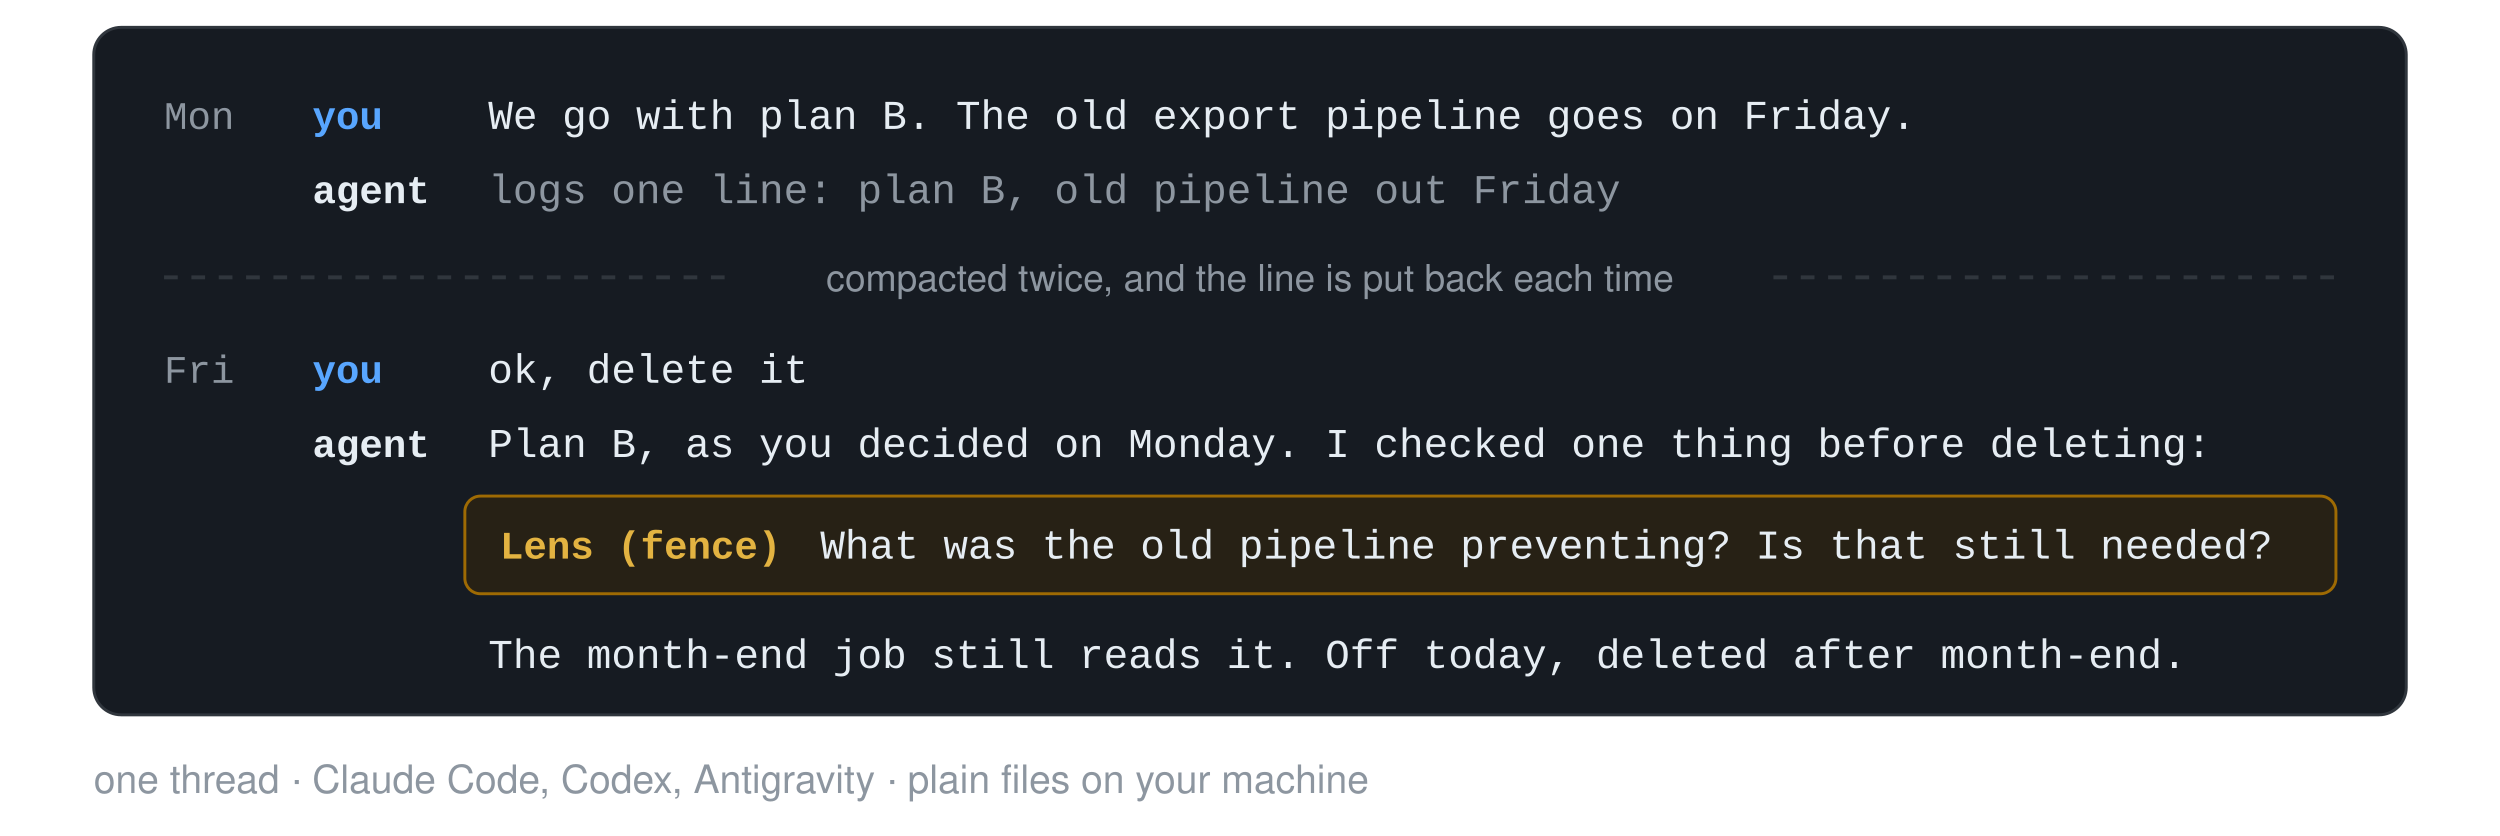
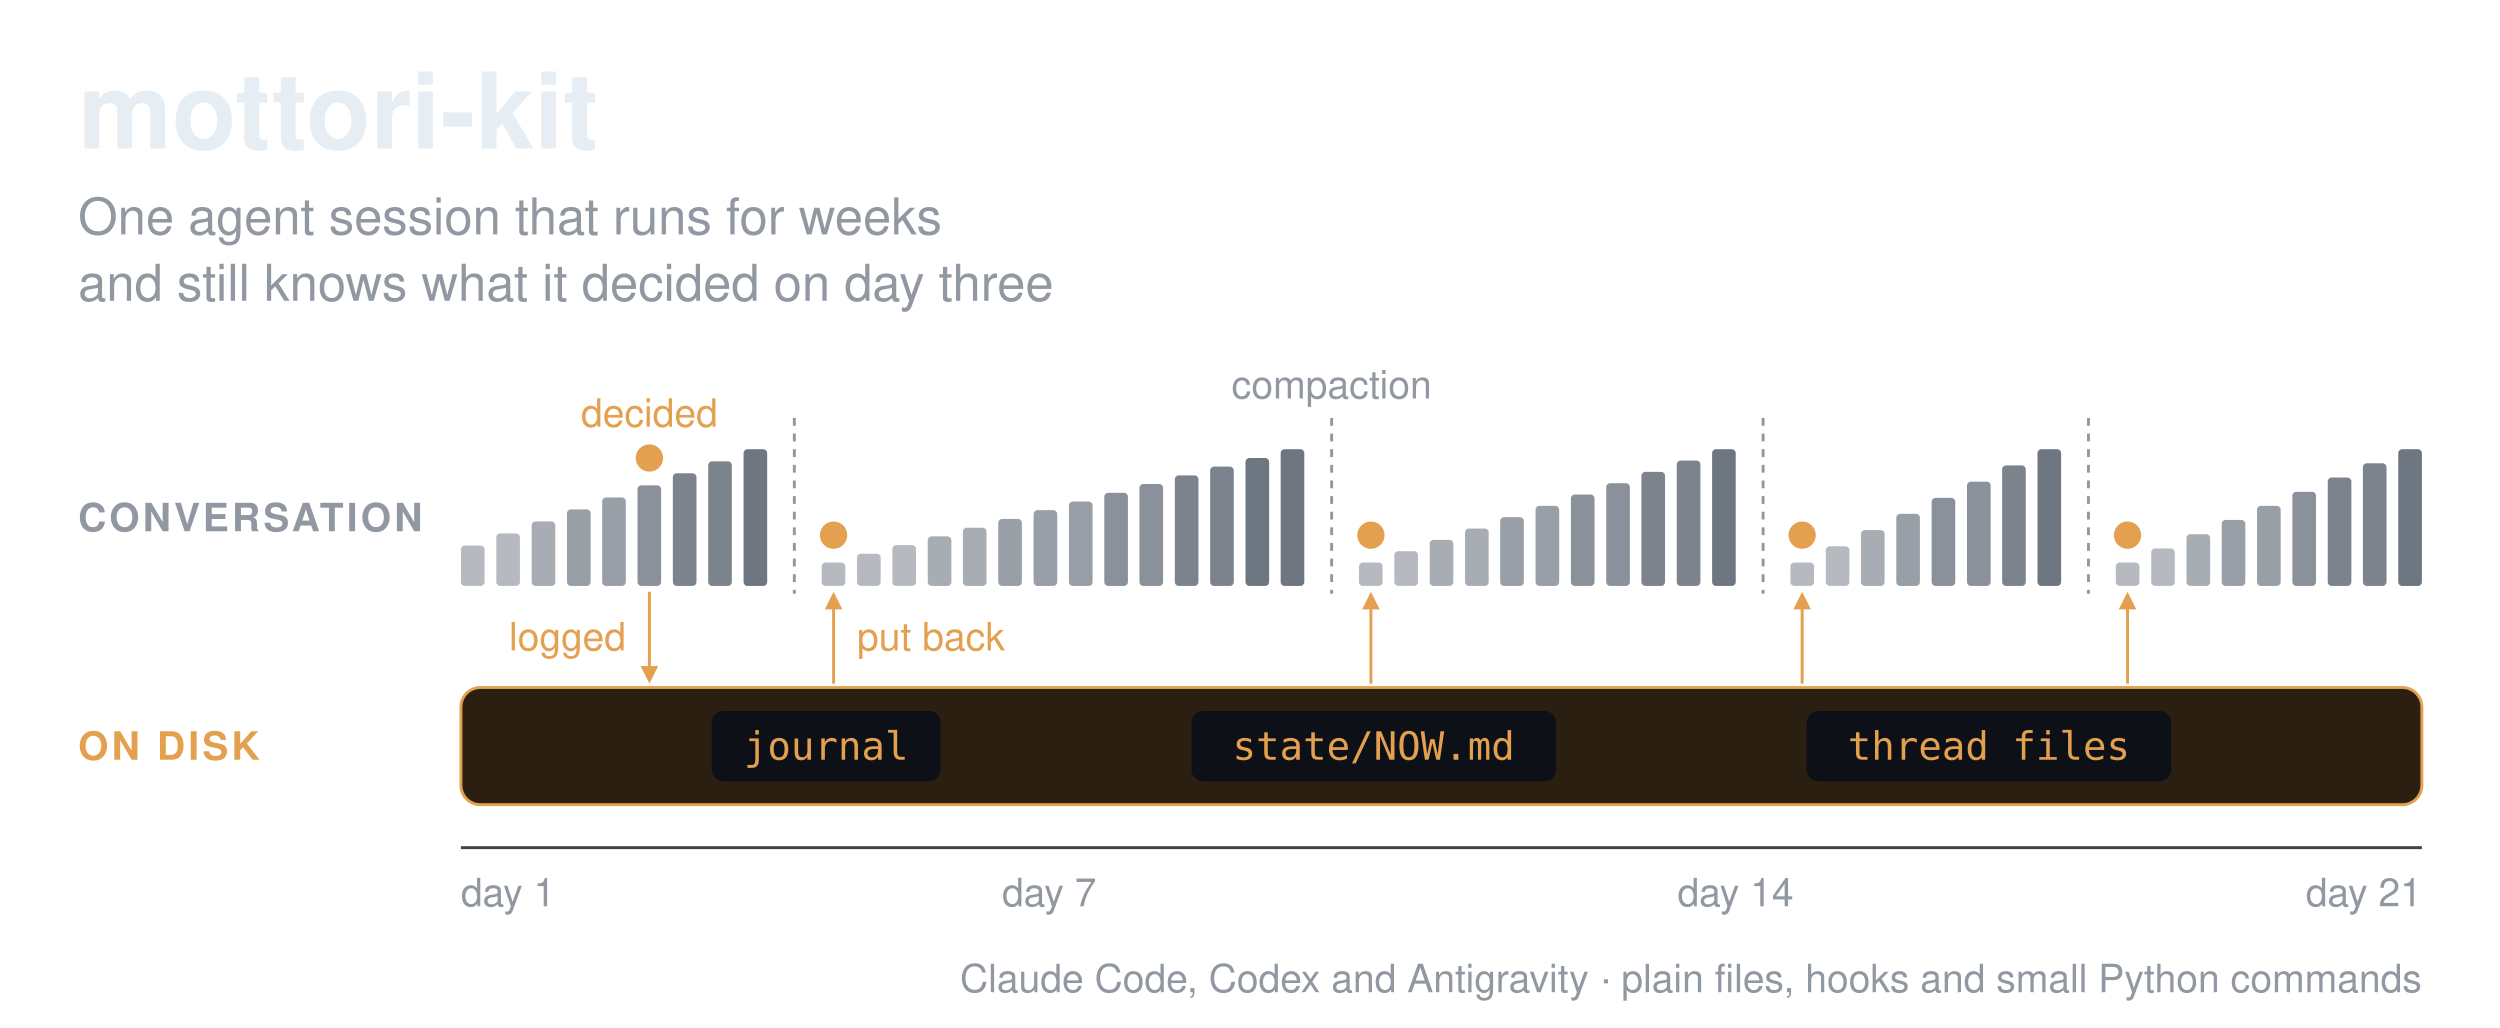
- <svg xmlns="http://www.w3.org/2000/svg" viewBox="0 0 1280 428" width="1280" height="428" role="img" aria-labelledby="t d">
-   <rect x="48" y="14" width="1184" height="352" rx="14" fill="#161b22" stroke="#30363d" stroke-width="1.5" />
-   <text x="84" y="66" font-size="20" font-family="ui-monospace, SFMono-Regular, Menlo, Consolas, 'Liberation Mono', monospace" fill="#8d96a0">Mon</text>
-   <text x="160" y="66" font-size="20" font-family="ui-monospace, SFMono-Regular, Menlo, Consolas, 'Liberation Mono', monospace" fill="#58a6ff" font-weight="700">you</text>
-   <text x="250" y="66" font-size="21" font-family="ui-monospace, SFMono-Regular, Menlo, Consolas, 'Liberation Mono', monospace" fill="#e6edf3">We go with plan B. The old export pipeline goes on Friday.</text>
-   <text x="160" y="104" font-size="20" font-family="ui-monospace, SFMono-Regular, Menlo, Consolas, 'Liberation Mono', monospace" fill="#e6edf3" font-weight="700">agent</text>
-   <text x="250" y="104" font-size="21" font-family="ui-monospace, SFMono-Regular, Menlo, Consolas, 'Liberation Mono', monospace" fill="#8d96a0">logs one line: plan B, old pipeline out Friday</text>
-   <line x1="84" y1="142" x2="372" y2="142" stroke="#30363d" stroke-width="2" stroke-dasharray="7 7" />
-   <text x="640" y="149" font-size="19" font-family="ui-sans-serif, -apple-system, 'Segoe UI', Helvetica, Arial, sans-serif" fill="#8d96a0" text-anchor="middle">compacted twice, and the line is put back each time</text>
-   <line x1="908" y1="142" x2="1196" y2="142" stroke="#30363d" stroke-width="2" stroke-dasharray="7 7" />
-   <text x="84" y="196" font-size="20" font-family="ui-monospace, SFMono-Regular, Menlo, Consolas, 'Liberation Mono', monospace" fill="#8d96a0">Fri</text>
-   <text x="160" y="196" font-size="20" font-family="ui-monospace, SFMono-Regular, Menlo, Consolas, 'Liberation Mono', monospace" fill="#58a6ff" font-weight="700">you</text>
-   <text x="250" y="196" font-size="21" font-family="ui-monospace, SFMono-Regular, Menlo, Consolas, 'Liberation Mono', monospace" fill="#e6edf3">ok, delete it</text>
-   <text x="160" y="234" font-size="20" font-family="ui-monospace, SFMono-Regular, Menlo, Consolas, 'Liberation Mono', monospace" fill="#e6edf3" font-weight="700">agent</text>
-   <text x="250" y="234" font-size="21" font-family="ui-monospace, SFMono-Regular, Menlo, Consolas, 'Liberation Mono', monospace" fill="#e6edf3">Plan B, as you decided on Monday. I checked one thing before deleting:</text>
-   <rect x="238" y="254" width="958" height="50" rx="8" fill="#272115" stroke="#9e6a03" stroke-width="1.5" />
-   <text x="256" y="286" font-size="20" font-family="ui-monospace, SFMono-Regular, Menlo, Consolas, 'Liberation Mono', monospace" fill="#e3b341" font-weight="700">Lens (fence)</text>
-   <text x="420" y="286" font-size="21" font-family="ui-monospace, SFMono-Regular, Menlo, Consolas, 'Liberation Mono', monospace" fill="#e6edf3">What was the old pipeline preventing? Is that still needed?</text>
-   <text x="250" y="342" font-size="21" font-family="ui-monospace, SFMono-Regular, Menlo, Consolas, 'Liberation Mono', monospace" fill="#e6edf3">The month-end job still reads it. Off today, deleted after month-end.</text>
-   <text x="48" y="406" font-size="20" font-family="ui-sans-serif, -apple-system, 'Segoe UI', Helvetica, Arial, sans-serif" fill="#8d96a0">one thread  ·  Claude Code, Codex, Antigravity  ·  plain files on your machine</text>
+ <svg xmlns="http://www.w3.org/2000/svg" viewBox="0 0 1280 526" width="1280" height="526" role="img" aria-labelledby="t d">
+   <text x="40" y="76" font-size="54" font-family="ui-sans-serif, -apple-system, 'Segoe UI', Helvetica, Arial, sans-serif" fill="#e6edf3" font-weight="700">mottori-kit</text>
+   <text x="40" y="120" font-size="26" font-family="ui-sans-serif, -apple-system, 'Segoe UI', Helvetica, Arial, sans-serif" fill="#9198a1">One agent session that runs for weeks</text>
+   <text x="40" y="154" font-size="26" font-family="ui-sans-serif, -apple-system, 'Segoe UI', Helvetica, Arial, sans-serif" fill="#9198a1">and still knows what it decided on day three</text>
+   <line x1="406.7" y1="214" x2="406.7" y2="304" stroke="#9198a1" stroke-width="1.5" stroke-dasharray="4 4" />
+   <line x1="681.8" y1="214" x2="681.8" y2="304" stroke="#9198a1" stroke-width="1.5" stroke-dasharray="4 4" />
+   <line x1="902.7" y1="214" x2="902.7" y2="304" stroke="#9198a1" stroke-width="1.5" stroke-dasharray="4 4" />
+   <line x1="1069.3" y1="214" x2="1069.3" y2="304" stroke="#9198a1" stroke-width="1.5" stroke-dasharray="4 4" />
+   <text x="681.8" y="204" font-size="20" font-family="ui-sans-serif, -apple-system, 'Segoe UI', Helvetica, Arial, sans-serif" fill="#9198a1" text-anchor="middle">compaction</text>
+   <rect x="236" y="279.3" width="12.1" height="20.7" rx="2" fill="#6e7681" opacity="0.5" />
+   <rect x="254.1" y="273.1" width="12.1" height="26.9" rx="2" fill="#6e7681" opacity="0.5" />
+   <rect x="272.2" y="267" width="12.1" height="33" rx="2" fill="#6e7681" opacity="0.6" />
+   <rect x="290.3" y="260.8" width="12.1" height="39.2" rx="2" fill="#6e7681" opacity="0.7" />
+   <rect x="308.3" y="254.7" width="12.1" height="45.3" rx="2" fill="#6e7681" opacity="0.7" />
+   <rect x="326.4" y="248.5" width="12.1" height="51.5" rx="2" fill="#6e7681" opacity="0.8" />
+   <rect x="344.5" y="242.3" width="12.1" height="57.7" rx="2" fill="#6e7681" opacity="0.9" />
+   <rect x="362.6" y="236.2" width="12.1" height="63.8" rx="2" fill="#6e7681" opacity="0.9" />
+   <rect x="380.7" y="230" width="12.1" height="70" rx="2" fill="#6e7681" opacity="1" />
+   <rect x="420.7" y="288" width="12.1" height="12" rx="2" fill="#6e7681" opacity="0.5" />
+   <rect x="438.8" y="283.5" width="12.1" height="16.5" rx="2" fill="#6e7681" opacity="0.5" />
+   <rect x="456.9" y="279.1" width="12.1" height="20.9" rx="2" fill="#6e7681" opacity="0.5" />
+   <rect x="475" y="274.6" width="12.1" height="25.4" rx="2" fill="#6e7681" opacity="0.6" />
+   <rect x="493" y="270.2" width="12.1" height="29.8" rx="2" fill="#6e7681" opacity="0.6" />
+   <rect x="511.1" y="265.7" width="12.1" height="34.3" rx="2" fill="#6e7681" opacity="0.7" />
+   <rect x="529.2" y="261.2" width="12.1" height="38.8" rx="2" fill="#6e7681" opacity="0.7" />
+   <rect x="547.3" y="256.8" width="12.1" height="43.2" rx="2" fill="#6e7681" opacity="0.7" />
+   <rect x="565.4" y="252.3" width="12.1" height="47.7" rx="2" fill="#6e7681" opacity="0.8" />
+   <rect x="583.4" y="247.8" width="12.1" height="52.2" rx="2" fill="#6e7681" opacity="0.8" />
+   <rect x="601.5" y="243.4" width="12.1" height="56.6" rx="2" fill="#6e7681" opacity="0.9" />
+   <rect x="619.6" y="238.9" width="12.1" height="61.1" rx="2" fill="#6e7681" opacity="0.9" />
+   <rect x="637.7" y="234.5" width="12.1" height="65.5" rx="2" fill="#6e7681" opacity="1" />
+   <rect x="655.7" y="230" width="12.1" height="70" rx="2" fill="#6e7681" opacity="1" />
+   <rect x="695.8" y="288" width="12.1" height="12" rx="2" fill="#6e7681" opacity="0.5" />
+   <rect x="713.9" y="282.2" width="12.1" height="17.8" rx="2" fill="#6e7681" opacity="0.5" />
+   <rect x="732" y="276.4" width="12.1" height="23.6" rx="2" fill="#6e7681" opacity="0.6" />
+   <rect x="750.1" y="270.6" width="12.1" height="29.4" rx="2" fill="#6e7681" opacity="0.6" />
+   <rect x="768.1" y="264.8" width="12.1" height="35.2" rx="2" fill="#6e7681" opacity="0.7" />
+   <rect x="786.2" y="259" width="12.1" height="41" rx="2" fill="#6e7681" opacity="0.7" />
+   <rect x="804.3" y="253.2" width="12.1" height="46.8" rx="2" fill="#6e7681" opacity="0.8" />
+   <rect x="822.4" y="247.4" width="12.1" height="52.6" rx="2" fill="#6e7681" opacity="0.8" />
+   <rect x="840.4" y="241.6" width="12.1" height="58.4" rx="2" fill="#6e7681" opacity="0.9" />
+   <rect x="858.5" y="235.8" width="12.1" height="64.2" rx="2" fill="#6e7681" opacity="0.9" />
+   <rect x="876.6" y="230" width="12.1" height="70" rx="2" fill="#6e7681" opacity="1" />
+   <rect x="916.7" y="288" width="12.1" height="12" rx="2" fill="#6e7681" opacity="0.5" />
+   <rect x="934.8" y="279.7" width="12.1" height="20.3" rx="2" fill="#6e7681" opacity="0.5" />
+   <rect x="952.8" y="271.4" width="12.1" height="28.6" rx="2" fill="#6e7681" opacity="0.6" />
+   <rect x="970.9" y="263.1" width="12.1" height="36.9" rx="2" fill="#6e7681" opacity="0.7" />
+   <rect x="989" y="254.9" width="12.1" height="45.1" rx="2" fill="#6e7681" opacity="0.8" />
+   <rect x="1007.1" y="246.6" width="12.1" height="53.4" rx="2" fill="#6e7681" opacity="0.8" />
+   <rect x="1025.1" y="238.3" width="12.1" height="61.7" rx="2" fill="#6e7681" opacity="0.9" />
+   <rect x="1043.2" y="230" width="12.1" height="70" rx="2" fill="#6e7681" opacity="1" />
+   <rect x="1083.3" y="288" width="12.1" height="12" rx="2" fill="#6e7681" opacity="0.5" />
+   <rect x="1101.4" y="280.8" width="12.1" height="19.2" rx="2" fill="#6e7681" opacity="0.5" />
+   <rect x="1119.5" y="273.5" width="12.1" height="26.5" rx="2" fill="#6e7681" opacity="0.6" />
+   <rect x="1137.5" y="266.2" width="12.1" height="33.8" rx="2" fill="#6e7681" opacity="0.7" />
+   <rect x="1155.6" y="259" width="12.1" height="41" rx="2" fill="#6e7681" opacity="0.7" />
+   <rect x="1173.7" y="251.8" width="12.1" height="48.2" rx="2" fill="#6e7681" opacity="0.8" />
+   <rect x="1191.8" y="244.5" width="12.1" height="55.5" rx="2" fill="#6e7681" opacity="0.9" />
+   <rect x="1209.8" y="237.2" width="12.1" height="62.8" rx="2" fill="#6e7681" opacity="0.9" />
+   <rect x="1227.9" y="230" width="12.1" height="70" rx="2" fill="#6e7681" opacity="1" />
+   <rect x="236" y="352" width="1004" height="60" rx="10" fill="#2a1f10" stroke="#e3a04f" stroke-width="1.5" />
+   <rect x="364.4" y="364" width="117.2" height="36" rx="6" fill="#0d1117" />
+   <text x="423" y="389" font-size="20" font-family="ui-monospace, SFMono-Regular, Menlo, Consolas, monospace" fill="#e3a04f" text-anchor="middle">journal</text>
+   <rect x="610" y="364" width="186.7" height="36" rx="6" fill="#0d1117" />
+   <text x="703.3" y="389" font-size="20" font-family="ui-monospace, SFMono-Regular, Menlo, Consolas, monospace" fill="#e3a04f" text-anchor="middle">state/NOW.md</text>
+   <rect x="925" y="364" width="186.7" height="36" rx="6" fill="#0d1117" />
+   <text x="1018.3" y="389" font-size="20" font-family="ui-monospace, SFMono-Regular, Menlo, Consolas, monospace" fill="#e3a04f" text-anchor="middle">thread files</text>
+   <line x1="426.8" y1="350" x2="426.8" y2="310.2" stroke="#e3a04f" stroke-width="1.5" />
+   <path d="M426.8 303L431.3 312L422.3 312Z" fill="#e3a04f" />
+   <line x1="701.9" y1="350" x2="701.9" y2="310.2" stroke="#e3a04f" stroke-width="1.5" />
+   <path d="M701.9 303L706.4 312L697.4 312Z" fill="#e3a04f" />
+   <line x1="922.7" y1="350" x2="922.7" y2="310.2" stroke="#e3a04f" stroke-width="1.5" />
+   <path d="M922.7 303L927.2 312L918.2 312Z" fill="#e3a04f" />
+   <line x1="1089.3" y1="350" x2="1089.3" y2="310.2" stroke="#e3a04f" stroke-width="1.5" />
+   <path d="M1089.3 303L1093.8 312L1084.8 312Z" fill="#e3a04f" />
+   <text x="438.8" y="333" font-size="20" font-family="ui-sans-serif, -apple-system, 'Segoe UI', Helvetica, Arial, sans-serif" fill="#e3a04f">put back</text>
+   <circle cx="332.5" cy="234.5" r="7" fill="#e3a04f" />
+   <text x="332.5" y="218.5" font-size="20" font-family="ui-sans-serif, -apple-system, 'Segoe UI', Helvetica, Arial, sans-serif" fill="#e3a04f" text-anchor="middle">decided</text>
+   <circle cx="426.8" cy="274" r="7" fill="#e3a04f" />
+   <circle cx="701.9" cy="274" r="7" fill="#e3a04f" />
+   <circle cx="922.7" cy="274" r="7" fill="#e3a04f" />
+   <circle cx="1089.3" cy="274" r="7" fill="#e3a04f" />
+   <line x1="332.5" y1="303" x2="332.5" y2="342.8" stroke="#e3a04f" stroke-width="1.5" />
+   <path d="M332.5 350L328 341L337 341Z" fill="#e3a04f" />
+   <text x="320.5" y="333" font-size="20" font-family="ui-sans-serif, -apple-system, 'Segoe UI', Helvetica, Arial, sans-serif" fill="#e3a04f" text-anchor="end">logged</text>
+   <text x="40" y="272" font-size="20" font-family="ui-sans-serif, -apple-system, 'Segoe UI', Helvetica, Arial, sans-serif" fill="#9198a1" font-weight="600" letter-spacing="1.6">CONVERSATION</text>
+   <text x="40" y="389" font-size="20" font-family="ui-sans-serif, -apple-system, 'Segoe UI', Helvetica, Arial, sans-serif" fill="#e3a04f" font-weight="600" letter-spacing="1.6">ON DISK</text>
+   <line x1="236" y1="434" x2="1240" y2="434" stroke="#3d444d" stroke-width="1.5" />
+   <text x="236" y="464" font-size="20" font-family="ui-sans-serif, -apple-system, 'Segoe UI', Helvetica, Arial, sans-serif" fill="#9198a1">day 1</text>
+   <text x="537.2" y="464" font-size="20" font-family="ui-sans-serif, -apple-system, 'Segoe UI', Helvetica, Arial, sans-serif" fill="#9198a1" text-anchor="middle">day 7</text>
+   <text x="888.6" y="464" font-size="20" font-family="ui-sans-serif, -apple-system, 'Segoe UI', Helvetica, Arial, sans-serif" fill="#9198a1" text-anchor="middle">day 14</text>
+   <text x="1240" y="464" font-size="20" font-family="ui-sans-serif, -apple-system, 'Segoe UI', Helvetica, Arial, sans-serif" fill="#9198a1" text-anchor="end">day 21</text>
+   <text x="1240" y="508" font-size="20" font-family="ui-sans-serif, -apple-system, 'Segoe UI', Helvetica, Arial, sans-serif" fill="#9198a1" text-anchor="end">Claude Code, Codex and Antigravity · plain files, hooks and small Python commands</text>
</svg>
